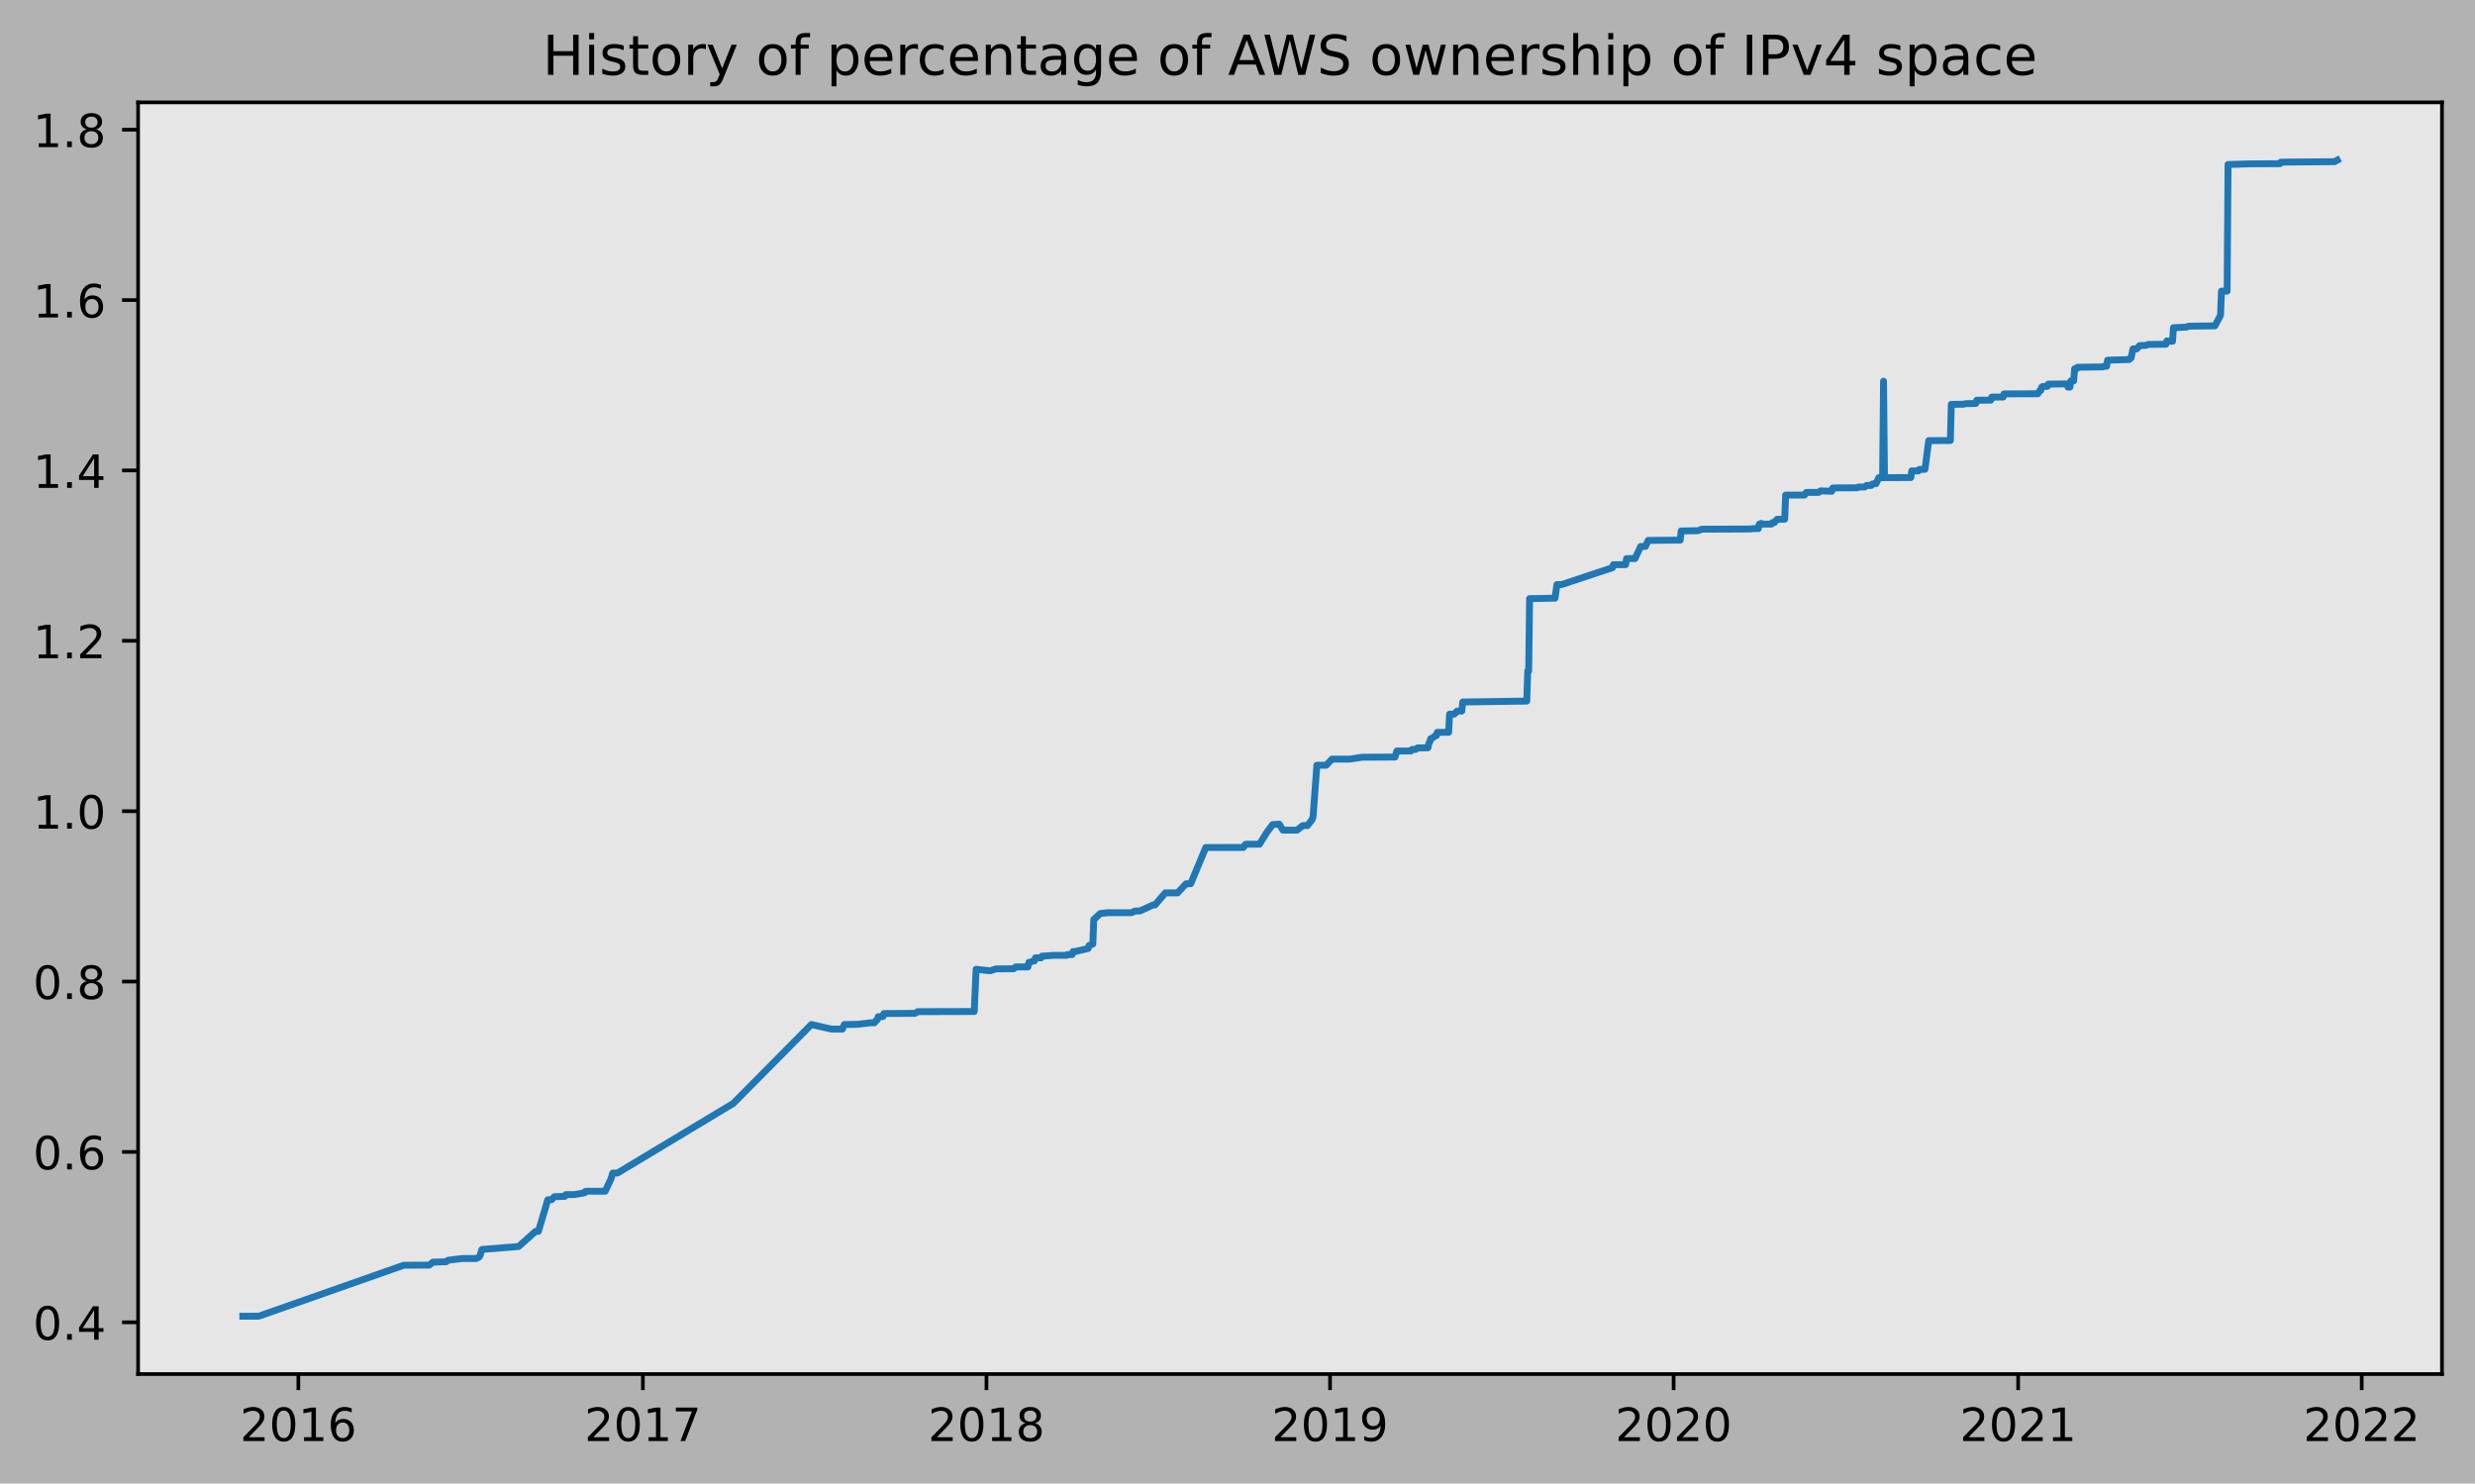
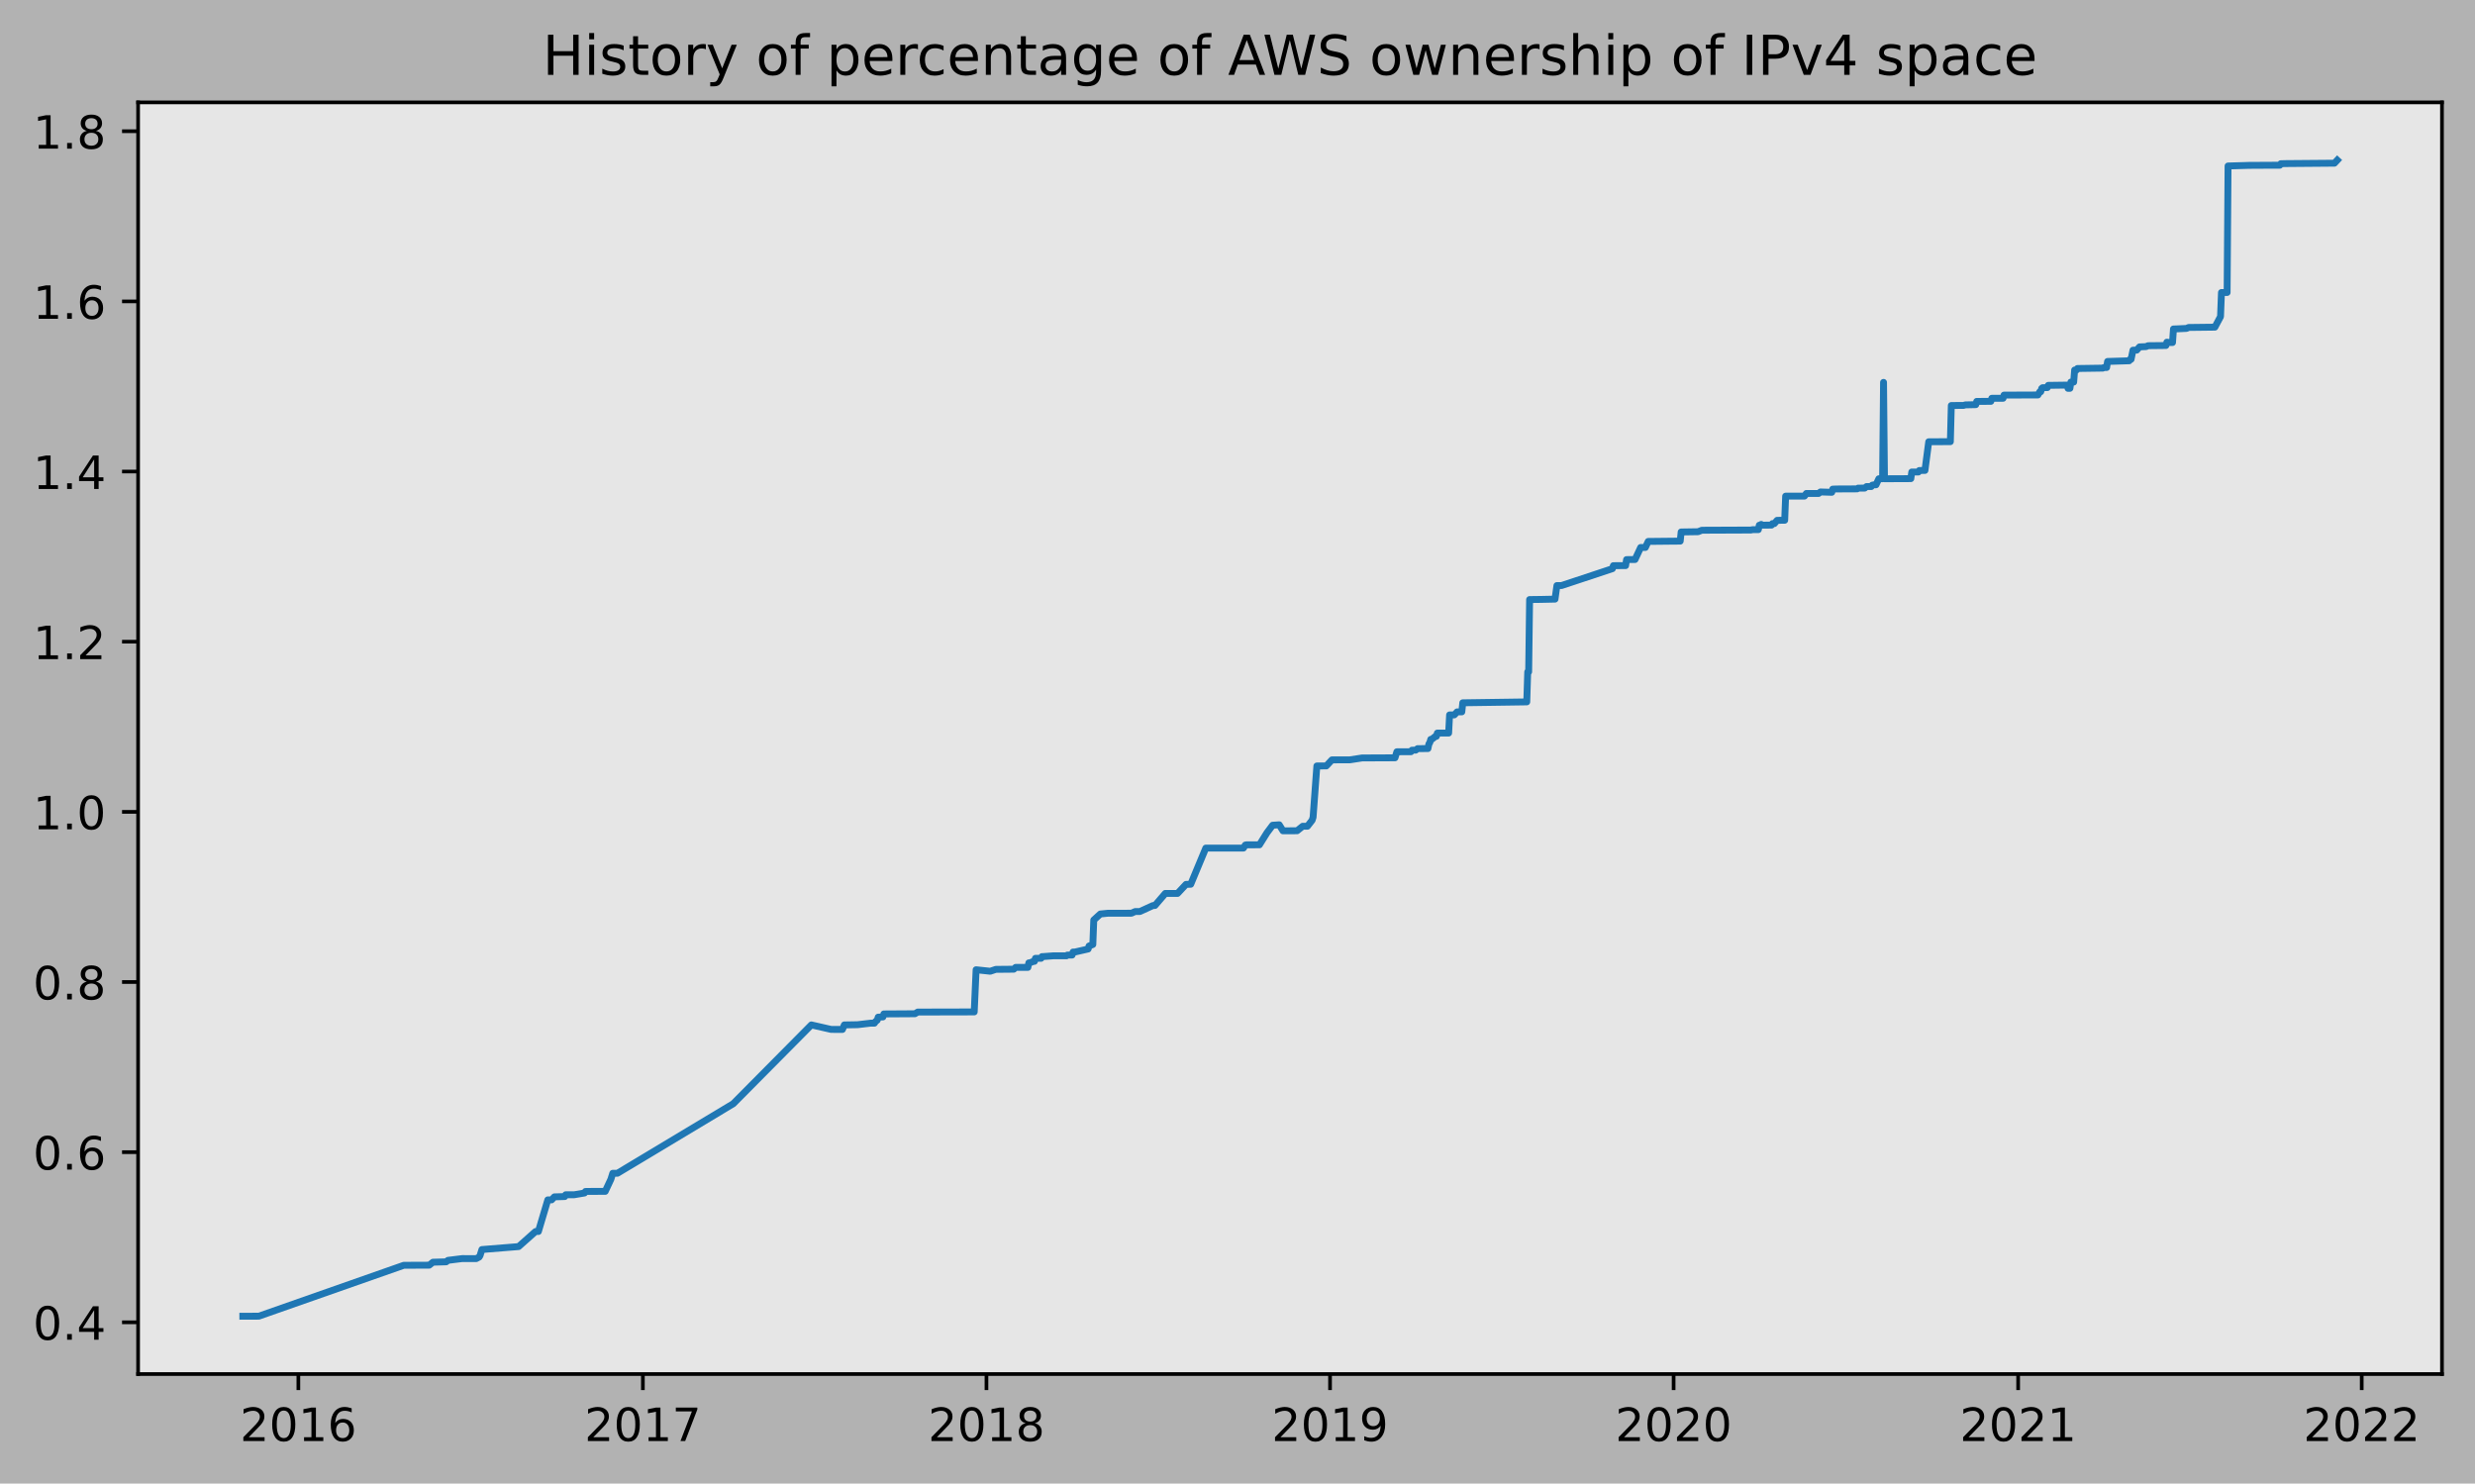
<svg xmlns="http://www.w3.org/2000/svg" xmlns:xlink="http://www.w3.org/1999/xlink" height="323.396pt" version="1.1" viewBox="0 0 539.503 323.396" width="539.503pt">
  <defs>
    <style type="text/css">
*{stroke-linecap:butt;stroke-linejoin:round;}
  </style>
  </defs>
  <g id="figure_1">
    <g id="patch_1">
      <path d="M 0 323.396  L 539.503 323.396  L 539.503 0  L 0 0  z " style="fill:#b2b2b2;" />
    </g>
    <g id="axes_1">
      <g id="patch_2">
        <path d="M 30.103 299.518  L 532.303 299.518  L 532.303 22.318  L 30.103 22.318  z " style="fill:#e6e6e6;" />
      </g>
      <g id="matplotlib.axis_1">
        <g id="xtick_1">
          <g id="line2d_1">
            <defs>
-               <path d="M 0 0  L 0 3.5  " id="m26c031d362" style="stroke:#000000;stroke-width:0.8;" />
-             </defs>
-             <g>
-               <use style="stroke:#000000;stroke-width:0.8;" x="65.037" xlink:href="#m26c031d362" y="299.518" />
+               <path d="M 0 0  L 0 3.5  " id="m373c17b341" style="stroke:#000000;stroke-width:0.8;" />
+             </defs>
+             <g>
+               <use style="stroke:#000000;stroke-width:0.8;" x="65.037" xlink:href="#m373c17b341" y="299.518" />
            </g>
          </g>
          <g id="text_1">
            <defs>
              <path d="M 19.188 8.297  L 53.609 8.297  L 53.609 0  L 7.328 0  L 7.328 8.297  Q 12.938 14.109 22.625 23.891  Q 32.328 33.688 34.812 36.531  Q 39.547 41.844 41.422 45.531  Q 43.312 49.219 43.312 52.781  Q 43.312 58.594 39.234 62.25  Q 35.156 65.922 28.609 65.922  Q 23.969 65.922 18.812 64.312  Q 13.672 62.703 7.812 59.422  L 7.812 69.391  Q 13.766 71.781 18.938 73  Q 24.125 74.219 28.422 74.219  Q 39.75 74.219 46.484 68.547  Q 53.219 62.891 53.219 53.422  Q 53.219 48.922 51.531 44.891  Q 49.859 40.875 45.406 35.406  Q 44.188 33.984 37.641 27.219  Q 31.109 20.453 19.188 8.297  z " id="DejaVuSans-50" />
              <path d="M 31.781 66.406  Q 24.172 66.406 20.328 58.906  Q 16.5 51.422 16.5 36.375  Q 16.5 21.391 20.328 13.891  Q 24.172 6.391 31.781 6.391  Q 39.453 6.391 43.281 13.891  Q 47.125 21.391 47.125 36.375  Q 47.125 51.422 43.281 58.906  Q 39.453 66.406 31.781 66.406  z M 31.781 74.219  Q 44.047 74.219 50.516 64.516  Q 56.984 54.828 56.984 36.375  Q 56.984 17.969 50.516 8.266  Q 44.047 -1.422 31.781 -1.422  Q 19.531 -1.422 13.062 8.266  Q 6.594 17.969 6.594 36.375  Q 6.594 54.828 13.062 64.516  Q 19.531 74.219 31.781 74.219  z " id="DejaVuSans-48" />
              <path d="M 12.406 8.297  L 28.516 8.297  L 28.516 63.922  L 10.984 60.406  L 10.984 69.391  L 28.422 72.906  L 38.281 72.906  L 38.281 8.297  L 54.391 8.297  L 54.391 0  L 12.406 0  z " id="DejaVuSans-49" />
              <path d="M 33.016 40.375  Q 26.375 40.375 22.484 35.828  Q 18.609 31.297 18.609 23.391  Q 18.609 15.531 22.484 10.953  Q 26.375 6.391 33.016 6.391  Q 39.656 6.391 43.531 10.953  Q 47.406 15.531 47.406 23.391  Q 47.406 31.297 43.531 35.828  Q 39.656 40.375 33.016 40.375  z M 52.594 71.297  L 52.594 62.312  Q 48.875 64.062 45.094 64.984  Q 41.312 65.922 37.594 65.922  Q 27.828 65.922 22.672 59.328  Q 17.531 52.734 16.797 39.406  Q 19.672 43.656 24.016 45.922  Q 28.375 48.188 33.594 48.188  Q 44.578 48.188 50.953 41.516  Q 57.328 34.859 57.328 23.391  Q 57.328 12.156 50.688 5.359  Q 44.047 -1.422 33.016 -1.422  Q 20.359 -1.422 13.672 8.266  Q 6.984 17.969 6.984 36.375  Q 6.984 53.656 15.188 63.938  Q 23.391 74.219 37.203 74.219  Q 40.922 74.219 44.703 73.484  Q 48.484 72.75 52.594 71.297  z " id="DejaVuSans-54" />
            </defs>
            <g transform="translate(52.31155 314.1166)scale(0.1 -0.1)">
              <use xlink:href="#DejaVuSans-50" />
              <use x="63.623" xlink:href="#DejaVuSans-48" />
              <use x="127.246" xlink:href="#DejaVuSans-49" />
              <use x="190.869" xlink:href="#DejaVuSans-54" />
            </g>
          </g>
        </g>
        <g id="xtick_2">
          <g id="line2d_2">
            <g>
-               <use style="stroke:#000000;stroke-width:0.8;" x="140.136" xlink:href="#m26c031d362" y="299.518" />
+               <use style="stroke:#000000;stroke-width:0.8;" x="140.136" xlink:href="#m373c17b341" y="299.518" />
            </g>
          </g>
          <g id="text_2">
            <defs>
              <path d="M 8.203 72.906  L 55.078 72.906  L 55.078 68.703  L 28.609 0  L 18.312 0  L 43.219 64.594  L 8.203 64.594  z " id="DejaVuSans-55" />
            </defs>
            <g transform="translate(127.4107 314.1166)scale(0.1 -0.1)">
              <use xlink:href="#DejaVuSans-50" />
              <use x="63.623" xlink:href="#DejaVuSans-48" />
              <use x="127.246" xlink:href="#DejaVuSans-49" />
              <use x="190.869" xlink:href="#DejaVuSans-55" />
            </g>
          </g>
        </g>
        <g id="xtick_3">
          <g id="line2d_3">
            <g>
-               <use style="stroke:#000000;stroke-width:0.8;" x="215.03" xlink:href="#m26c031d362" y="299.518" />
+               <use style="stroke:#000000;stroke-width:0.8;" x="215.03" xlink:href="#m373c17b341" y="299.518" />
            </g>
          </g>
          <g id="text_3">
            <defs>
              <path d="M 31.781 34.625  Q 24.75 34.625 20.719 30.859  Q 16.703 27.094 16.703 20.516  Q 16.703 13.922 20.719 10.156  Q 24.75 6.391 31.781 6.391  Q 38.812 6.391 42.859 10.172  Q 46.922 13.969 46.922 20.516  Q 46.922 27.094 42.891 30.859  Q 38.875 34.625 31.781 34.625  z M 21.922 38.812  Q 15.578 40.375 12.031 44.719  Q 8.5 49.078 8.5 55.328  Q 8.5 64.062 14.719 69.141  Q 20.953 74.219 31.781 74.219  Q 42.672 74.219 48.875 69.141  Q 55.078 64.062 55.078 55.328  Q 55.078 49.078 51.531 44.719  Q 48 40.375 41.703 38.812  Q 48.828 37.156 52.797 32.312  Q 56.781 27.484 56.781 20.516  Q 56.781 9.906 50.312 4.234  Q 43.844 -1.422 31.781 -1.422  Q 19.734 -1.422 13.25 4.234  Q 6.781 9.906 6.781 20.516  Q 6.781 27.484 10.781 32.312  Q 14.797 37.156 21.922 38.812  z M 18.312 54.391  Q 18.312 48.734 21.844 45.562  Q 25.391 42.391 31.781 42.391  Q 38.141 42.391 41.719 45.562  Q 45.312 48.734 45.312 54.391  Q 45.312 60.062 41.719 63.234  Q 38.141 66.406 31.781 66.406  Q 25.391 66.406 21.844 63.234  Q 18.312 60.062 18.312 54.391  z " id="DejaVuSans-56" />
            </defs>
            <g transform="translate(202.3047 314.1166)scale(0.1 -0.1)">
              <use xlink:href="#DejaVuSans-50" />
              <use x="63.623" xlink:href="#DejaVuSans-48" />
              <use x="127.246" xlink:href="#DejaVuSans-49" />
              <use x="190.869" xlink:href="#DejaVuSans-56" />
            </g>
          </g>
        </g>
        <g id="xtick_4">
          <g id="line2d_4">
            <g>
-               <use style="stroke:#000000;stroke-width:0.8;" x="289.924" xlink:href="#m26c031d362" y="299.518" />
+               <use style="stroke:#000000;stroke-width:0.8;" x="289.924" xlink:href="#m373c17b341" y="299.518" />
            </g>
          </g>
          <g id="text_4">
            <defs>
              <path d="M 10.984 1.516  L 10.984 10.5  Q 14.703 8.734 18.5 7.812  Q 22.312 6.891 25.984 6.891  Q 35.75 6.891 40.891 13.453  Q 46.047 20.016 46.781 33.406  Q 43.953 29.203 39.594 26.953  Q 35.25 24.703 29.984 24.703  Q 19.047 24.703 12.672 31.312  Q 6.297 37.938 6.297 49.422  Q 6.297 60.641 12.938 67.422  Q 19.578 74.219 30.609 74.219  Q 43.266 74.219 49.922 64.516  Q 56.594 54.828 56.594 36.375  Q 56.594 19.141 48.406 8.859  Q 40.234 -1.422 26.422 -1.422  Q 22.703 -1.422 18.891 -0.688  Q 15.094 0.047 10.984 1.516  z M 30.609 32.422  Q 37.25 32.422 41.125 36.953  Q 45.016 41.5 45.016 49.422  Q 45.016 57.281 41.125 61.844  Q 37.25 66.406 30.609 66.406  Q 23.969 66.406 20.094 61.844  Q 16.219 57.281 16.219 49.422  Q 16.219 41.5 20.094 36.953  Q 23.969 32.422 30.609 32.422  z " id="DejaVuSans-57" />
            </defs>
            <g transform="translate(277.1987 314.1166)scale(0.1 -0.1)">
              <use xlink:href="#DejaVuSans-50" />
              <use x="63.623" xlink:href="#DejaVuSans-48" />
              <use x="127.246" xlink:href="#DejaVuSans-49" />
              <use x="190.869" xlink:href="#DejaVuSans-57" />
            </g>
          </g>
        </g>
        <g id="xtick_5">
          <g id="line2d_5">
            <g>
-               <use style="stroke:#000000;stroke-width:0.8;" x="364.818" xlink:href="#m26c031d362" y="299.518" />
+               <use style="stroke:#000000;stroke-width:0.8;" x="364.818" xlink:href="#m373c17b341" y="299.518" />
            </g>
          </g>
          <g id="text_5">
            <g transform="translate(352.0926 314.1166)scale(0.1 -0.1)">
              <use xlink:href="#DejaVuSans-50" />
              <use x="63.623" xlink:href="#DejaVuSans-48" />
              <use x="127.246" xlink:href="#DejaVuSans-50" />
              <use x="190.869" xlink:href="#DejaVuSans-48" />
            </g>
          </g>
        </g>
        <g id="xtick_6">
          <g id="line2d_6">
            <g>
-               <use style="stroke:#000000;stroke-width:0.8;" x="439.917" xlink:href="#m26c031d362" y="299.518" />
+               <use style="stroke:#000000;stroke-width:0.8;" x="439.917" xlink:href="#m373c17b341" y="299.518" />
            </g>
          </g>
          <g id="text_6">
            <g transform="translate(427.1918 314.1166)scale(0.1 -0.1)">
              <use xlink:href="#DejaVuSans-50" />
              <use x="63.623" xlink:href="#DejaVuSans-48" />
              <use x="127.246" xlink:href="#DejaVuSans-50" />
              <use x="190.869" xlink:href="#DejaVuSans-49" />
            </g>
          </g>
        </g>
        <g id="xtick_7">
          <g id="line2d_7">
            <g>
-               <use style="stroke:#000000;stroke-width:0.8;" x="514.811" xlink:href="#m26c031d362" y="299.518" />
+               <use style="stroke:#000000;stroke-width:0.8;" x="514.811" xlink:href="#m373c17b341" y="299.518" />
            </g>
          </g>
          <g id="text_7">
            <g transform="translate(502.0858 314.1166)scale(0.1 -0.1)">
              <use xlink:href="#DejaVuSans-50" />
              <use x="63.623" xlink:href="#DejaVuSans-48" />
              <use x="127.246" xlink:href="#DejaVuSans-50" />
              <use x="190.869" xlink:href="#DejaVuSans-50" />
            </g>
          </g>
        </g>
      </g>
      <g id="matplotlib.axis_2">
        <g id="ytick_1">
          <g id="line2d_8">
            <defs>
-               <path d="M 0 0  L -3.5 0  " id="m2e776d2315" style="stroke:#000000;stroke-width:0.8;" />
-             </defs>
-             <g>
-               <use style="stroke:#000000;stroke-width:0.8;" x="30.103" xlink:href="#m2e776d2315" y="288.24" />
+               <path d="M 0 0  L -3.5 0  " id="m9bfcfa96ed" style="stroke:#000000;stroke-width:0.8;" />
+             </defs>
+             <g>
+               <use style="stroke:#000000;stroke-width:0.8;" x="30.103" xlink:href="#m9bfcfa96ed" y="288.238" />
            </g>
          </g>
          <g id="text_8">
            <defs>
              <path d="M 10.688 12.406  L 21 12.406  L 21 0  L 10.688 0  z " id="DejaVuSans-46" />
              <path d="M 37.797 64.312  L 12.891 25.391  L 37.797 25.391  z M 35.203 72.906  L 47.609 72.906  L 47.609 25.391  L 58.016 25.391  L 58.016 17.188  L 47.609 17.188  L 47.609 0  L 37.797 0  L 37.797 17.188  L 4.891 17.188  L 4.891 26.703  z " id="DejaVuSans-52" />
            </defs>
-             <g transform="translate(7.2 292.039)scale(0.1 -0.1)">
+             <g transform="translate(7.2 292.0373)scale(0.1 -0.1)">
              <use xlink:href="#DejaVuSans-48" />
              <use x="63.623" xlink:href="#DejaVuSans-46" />
              <use x="95.41" xlink:href="#DejaVuSans-52" />
            </g>
          </g>
        </g>
        <g id="ytick_2">
          <g id="line2d_9">
            <g>
-               <use style="stroke:#000000;stroke-width:0.8;" x="30.103" xlink:href="#m2e776d2315" y="251.101" />
+               <use style="stroke:#000000;stroke-width:0.8;" x="30.103" xlink:href="#m9bfcfa96ed" y="251.148" />
            </g>
          </g>
          <g id="text_9">
-             <g transform="translate(7.2 254.9003)scale(0.1 -0.1)">
+             <g transform="translate(7.2 254.9469)scale(0.1 -0.1)">
              <use xlink:href="#DejaVuSans-48" />
              <use x="63.623" xlink:href="#DejaVuSans-46" />
              <use x="95.41" xlink:href="#DejaVuSans-54" />
            </g>
          </g>
        </g>
        <g id="ytick_3">
          <g id="line2d_10">
            <g>
-               <use style="stroke:#000000;stroke-width:0.8;" x="30.103" xlink:href="#m2e776d2315" y="213.962" />
+               <use style="stroke:#000000;stroke-width:0.8;" x="30.103" xlink:href="#m9bfcfa96ed" y="214.057" />
            </g>
          </g>
          <g id="text_10">
-             <g transform="translate(7.2 217.7615)scale(0.1 -0.1)">
+             <g transform="translate(7.2 217.8566)scale(0.1 -0.1)">
              <use xlink:href="#DejaVuSans-48" />
              <use x="63.623" xlink:href="#DejaVuSans-46" />
              <use x="95.41" xlink:href="#DejaVuSans-56" />
            </g>
          </g>
        </g>
        <g id="ytick_4">
          <g id="line2d_11">
            <g>
-               <use style="stroke:#000000;stroke-width:0.8;" x="30.103" xlink:href="#m2e776d2315" y="176.824" />
+               <use style="stroke:#000000;stroke-width:0.8;" x="30.103" xlink:href="#m9bfcfa96ed" y="176.967" />
            </g>
          </g>
          <g id="text_11">
-             <g transform="translate(7.2 180.6228)scale(0.1 -0.1)">
+             <g transform="translate(7.2 180.7662)scale(0.1 -0.1)">
              <use xlink:href="#DejaVuSans-49" />
              <use x="63.623" xlink:href="#DejaVuSans-46" />
              <use x="95.41" xlink:href="#DejaVuSans-48" />
            </g>
          </g>
        </g>
        <g id="ytick_5">
          <g id="line2d_12">
            <g>
-               <use style="stroke:#000000;stroke-width:0.8;" x="30.103" xlink:href="#m2e776d2315" y="139.685" />
+               <use style="stroke:#000000;stroke-width:0.8;" x="30.103" xlink:href="#m9bfcfa96ed" y="139.877" />
            </g>
          </g>
          <g id="text_12">
-             <g transform="translate(7.2 143.484)scale(0.1 -0.1)">
+             <g transform="translate(7.2 143.6758)scale(0.1 -0.1)">
              <use xlink:href="#DejaVuSans-49" />
              <use x="63.623" xlink:href="#DejaVuSans-46" />
              <use x="95.41" xlink:href="#DejaVuSans-50" />
            </g>
          </g>
        </g>
        <g id="ytick_6">
          <g id="line2d_13">
            <g>
-               <use style="stroke:#000000;stroke-width:0.8;" x="30.103" xlink:href="#m2e776d2315" y="102.546" />
+               <use style="stroke:#000000;stroke-width:0.8;" x="30.103" xlink:href="#m9bfcfa96ed" y="102.786" />
            </g>
          </g>
          <g id="text_13">
-             <g transform="translate(7.2 106.3452)scale(0.1 -0.1)">
+             <g transform="translate(7.2 106.5854)scale(0.1 -0.1)">
              <use xlink:href="#DejaVuSans-49" />
              <use x="63.623" xlink:href="#DejaVuSans-46" />
              <use x="95.41" xlink:href="#DejaVuSans-52" />
            </g>
          </g>
        </g>
        <g id="ytick_7">
          <g id="line2d_14">
            <g>
-               <use style="stroke:#000000;stroke-width:0.8;" x="30.103" xlink:href="#m2e776d2315" y="65.407" />
+               <use style="stroke:#000000;stroke-width:0.8;" x="30.103" xlink:href="#m9bfcfa96ed" y="65.696" />
            </g>
          </g>
          <g id="text_14">
-             <g transform="translate(7.2 69.20649)scale(0.1 -0.1)">
+             <g transform="translate(7.2 69.49505)scale(0.1 -0.1)">
              <use xlink:href="#DejaVuSans-49" />
              <use x="63.623" xlink:href="#DejaVuSans-46" />
              <use x="95.41" xlink:href="#DejaVuSans-54" />
            </g>
          </g>
        </g>
        <g id="ytick_8">
          <g id="line2d_15">
            <g>
-               <use style="stroke:#000000;stroke-width:0.8;" x="30.103" xlink:href="#m2e776d2315" y="28.269" />
+               <use style="stroke:#000000;stroke-width:0.8;" x="30.103" xlink:href="#m9bfcfa96ed" y="28.605" />
            </g>
          </g>
          <g id="text_15">
-             <g transform="translate(7.2 32.06773)scale(0.1 -0.1)">
+             <g transform="translate(7.2 32.40467)scale(0.1 -0.1)">
              <use xlink:href="#DejaVuSans-49" />
              <use x="63.623" xlink:href="#DejaVuSans-46" />
              <use x="95.41" xlink:href="#DejaVuSans-56" />
            </g>
          </g>
        </g>
      </g>
      <g id="line2d_16">
-         <path clip-path="url(#p65b5841e91)" d="M 52.93 286.918  L 56.419 286.904  L 88.018 275.796  L 93.558 275.772  L 94.379 275.124  L 97.251 275.042  L 97.662 274.715  L 100.739 274.333  L 103.817 274.336  L 104.433 274.007  L 104.638 273.679  L 105.048 272.359  L 113.051 271.712  L 116.744 268.424  L 117.36 268.421  L 119.412 261.518  L 120.232 261.518  L 120.848 260.861  L 123.105 260.795  L 123.31 260.402  L 125.157 260.402  L 127.414 260.016  L 127.619 259.687  L 128.03 259.672  L 131.928 259.66  L 133.159 257.03  L 133.57 255.716  L 134.596 255.705  L 159.834 240.532  L 176.865 223.33  L 181.174 224.312  L 183.636 224.319  L 184.046 223.333  L 186.919 223.284  L 189.791 222.948  L 190.612 222.948  L 190.817 222.62  L 191.228 222.291  L 191.433 221.634  L 192.459 221.592  L 192.664 220.935  L 199.435 220.893  L 200.051 220.523  L 212.362 220.492  L 212.773 211.288  L 215.85 211.617  L 217.082 211.205  L 220.98 211.169  L 221.391 210.773  L 224.058 210.774  L 224.263 209.788  L 224.468 209.786  L 225.289 209.455  L 225.494 209.454  L 225.7 208.797  L 226.931 208.796  L 227.136 208.419  L 227.341 208.417  L 229.598 208.249  L 232.471 208.248  L 232.676 208.084  L 233.702 208.082  L 233.907 207.425  L 234.317 207.42  L 237.19 206.762  L 237.395 206.105  L 238.216 205.776  L 238.421 200.435  L 239.858 199.12  L 241.499 198.955  L 246.629 198.949  L 247.45 198.579  L 248.475 198.579  L 251.348 197.264  L 251.759 197.26  L 254.016 194.629  L 256.683 194.633  L 258.53 192.656  L 259.556 192.629  L 262.839 184.737  L 271.046 184.733  L 271.457 184.075  L 271.662 184.024  L 274.534 184.02  L 276.176 181.39  L 277.407 179.747  L 278.843 179.648  L 279.664 180.963  L 282.742 180.951  L 283.973 179.965  L 284.999 179.964  L 286.025 178.649  L 286.23 177.986  L 287.051 166.81  L 289.103 166.805  L 290.334 165.485  L 294.233 165.473  L 296.9 165.063  L 304.082 165.029  L 304.492 163.713  L 307.57 163.699  L 307.775 163.37  L 308.596 163.358  L 309.006 163.03  L 311.263 163.012  L 311.468 162.026  L 311.674 161.697  L 311.879 161.003  L 312.084 161.002  L 312.905 160.345  L 313.11 160.345  L 313.315 159.632  L 315.777 159.629  L 315.983 155.669  L 317.009 155.662  L 317.624 155.003  L 318.65 154.998  L 318.855 153.023  L 332.808 152.825  L 333.013 146.266  L 333.219 146.266  L 333.424 130.488  L 335.886 130.458  L 338.964 130.391  L 339.374 127.433  L 340.4 127.427  L 351.48 123.749  L 351.686 123.092  L 354.353 123.082  L 354.558 121.767  L 356.405 121.749  L 357.636 119.119  L 358.662 119.118  L 359.278 117.803  L 365.023 117.744  L 366.254 117.739  L 366.459 115.737  L 370.153 115.681  L 370.973 115.357  L 381.643 115.313  L 382.054 115.231  L 383.285 115.226  L 383.49 114.261  L 383.695 114.261  L 383.9 114.088  L 384.105 114.25  L 386.157 114.237  L 386.362 113.91  L 386.773 113.908  L 387.388 113.198  L 389.03 113.181  L 389.235 107.919  L 393.339 107.91  L 393.749 107.335  L 396.417 107.332  L 396.827 107.004  L 399.289 107.081  L 399.495 106.388  L 400.315 106.353  L 404.829 106.331  L 405.035 106.167  L 406.471 106.161  L 406.881 105.823  L 407.907 105.819  L 408.113 105.521  L 408.523 105.439  L 408.933 105.439  L 409.549 104.124  L 410.37 104.124  L 410.575 83.086  L 410.78 104.123  L 416.525 104.098  L 416.73 102.652  L 418.167 102.652  L 418.372 102.322  L 419.603 102.304  L 420.424 96.048  L 425.143 96.025  L 425.348 88.136  L 428.016 88.113  L 428.426 87.996  L 430.683 87.948  L 430.888 87.239  L 433.966 87.227  L 434.172 86.558  L 436.634 86.554  L 436.839 85.863  L 444.226 85.833  L 444.636 85.129  L 444.841 85.129  L 445.047 84.414  L 445.252 84.247  L 446.278 84.228  L 446.483 83.735  L 450.587 83.68  L 450.792 84.388  L 451.202 84.385  L 451.407 83.022  L 452.023 83.022  L 452.228 80.392  L 452.639 80.39  L 452.844 80.057  L 458.384 79.976  L 458.589 79.844  L 459.205 79.844  L 459.41 78.517  L 464.129 78.372  L 464.334 78.042  L 464.539 78.041  L 464.95 76.058  L 465.771 76.049  L 466.386 75.34  L 467.822 75.276  L 468.233 75.08  L 472.131 75.038  L 472.337 74.313  L 472.952 74.393  L 473.568 74.388  L 473.773 71.428  L 474.389 71.41  L 476.646 71.305  L 477.056 71.099  L 482.801 71.034  L 484.032 68.728  L 484.238 63.468  L 485.469 63.467  L 485.674 35.854  L 489.367 35.748  L 490.188 35.72  L 495.523 35.69  L 496.959 35.688  L 497.165 35.359  L 498.19 35.332  L 508.04 35.251  L 508.86 35.247  L 509.476 34.918  L 509.476 34.918  " style="fill:none;stroke:#1f77b4;stroke-linecap:square;stroke-width:1.5;" />
+         <path clip-path="url(#pa92a7063b0)" d="M 52.93 286.918  L 56.419 286.904  L 88.018 275.81  L 93.558 275.786  L 94.379 275.14  L 97.251 275.058  L 97.662 274.731  L 100.739 274.35  L 103.817 274.352  L 104.433 274.024  L 104.638 273.696  L 105.048 272.378  L 113.051 271.732  L 116.744 268.448  L 117.36 268.445  L 119.412 261.551  L 120.232 261.551  L 120.848 260.895  L 123.105 260.829  L 123.31 260.437  L 125.157 260.437  L 127.414 260.051  L 127.619 259.723  L 128.03 259.707  L 131.928 259.696  L 133.159 257.069  L 133.57 255.756  L 134.596 255.746  L 159.834 240.593  L 176.865 223.413  L 181.174 224.394  L 183.636 224.401  L 184.046 223.416  L 186.919 223.367  L 189.791 223.032  L 190.612 223.032  L 190.817 222.703  L 191.228 222.375  L 191.433 221.719  L 192.459 221.678  L 192.664 221.021  L 199.435 220.979  L 200.051 220.609  L 212.362 220.579  L 212.773 211.387  L 215.85 211.715  L 217.082 211.304  L 220.98 211.268  L 221.391 210.873  L 224.058 210.874  L 224.263 209.889  L 224.468 209.886  L 225.289 209.556  L 225.494 209.555  L 225.7 208.899  L 226.931 208.898  L 227.136 208.522  L 227.341 208.52  L 229.598 208.352  L 232.471 208.351  L 232.676 208.186  L 233.702 208.185  L 233.907 207.529  L 234.317 207.523  L 237.19 206.867  L 237.395 206.21  L 238.216 205.882  L 238.421 200.547  L 239.858 199.234  L 241.499 199.07  L 246.629 199.063  L 247.45 198.694  L 248.475 198.694  L 251.348 197.381  L 251.759 197.377  L 254.016 194.75  L 256.683 194.753  L 258.53 192.778  L 259.556 192.751  L 262.839 184.87  L 271.046 184.866  L 271.457 184.209  L 271.662 184.158  L 274.534 184.154  L 276.176 181.528  L 277.407 179.886  L 278.843 179.788  L 279.664 181.101  L 282.742 181.089  L 283.973 180.104  L 284.999 180.103  L 286.025 178.79  L 286.23 178.128  L 287.051 166.967  L 289.103 166.961  L 290.334 165.643  L 294.233 165.632  L 296.9 165.221  L 304.082 165.188  L 304.492 163.874  L 307.57 163.859  L 307.775 163.531  L 308.596 163.519  L 309.006 163.191  L 311.263 163.173  L 311.468 162.188  L 311.674 161.86  L 311.879 161.167  L 312.084 161.166  L 312.905 160.51  L 313.11 160.509  L 313.315 159.798  L 315.777 159.794  L 315.983 155.84  L 317.009 155.833  L 317.624 155.175  L 318.65 155.17  L 318.855 153.197  L 332.808 153  L 333.013 146.45  L 333.219 146.449  L 333.424 130.692  L 335.886 130.662  L 338.964 130.595  L 339.374 127.641  L 340.4 127.634  L 351.48 123.962  L 351.686 123.305  L 354.353 123.295  L 354.558 121.982  L 356.405 121.964  L 357.636 119.338  L 358.662 119.336  L 359.278 118.023  L 365.023 117.965  L 366.254 117.959  L 366.459 115.96  L 370.153 115.904  L 370.973 115.581  L 381.643 115.537  L 382.054 115.455  L 383.285 115.45  L 383.49 114.485  L 383.695 114.485  L 383.9 114.313  L 384.105 114.475  L 386.157 114.462  L 386.362 114.135  L 386.773 114.134  L 387.388 113.424  L 389.03 113.407  L 389.235 108.152  L 393.339 108.143  L 393.749 107.569  L 396.417 107.566  L 396.827 107.238  L 399.289 107.315  L 399.495 106.623  L 400.315 106.588  L 404.829 106.566  L 405.035 106.402  L 406.471 106.396  L 406.881 106.059  L 407.907 106.055  L 408.113 105.758  L 408.523 105.676  L 408.933 105.676  L 409.549 104.363  L 410.37 104.362  L 410.575 83.351  L 410.78 104.361  L 416.525 104.336  L 416.73 102.892  L 418.167 102.892  L 418.372 102.562  L 419.603 102.544  L 420.424 96.297  L 425.143 96.273  L 425.348 88.395  L 428.016 88.372  L 428.426 88.255  L 430.683 88.207  L 430.888 87.499  L 433.966 87.487  L 434.172 86.819  L 436.634 86.815  L 436.839 86.125  L 444.226 86.095  L 444.636 85.392  L 444.841 85.392  L 445.047 84.678  L 445.252 84.511  L 446.278 84.492  L 446.483 84  L 450.587 83.944  L 450.792 84.651  L 451.202 84.649  L 451.407 83.287  L 452.023 83.287  L 452.228 80.661  L 452.639 80.659  L 452.844 80.326  L 458.384 80.245  L 458.589 80.114  L 459.205 80.114  L 459.41 78.789  L 464.129 78.644  L 464.334 78.315  L 464.539 78.313  L 464.95 76.333  L 465.771 76.323  L 466.386 75.615  L 467.822 75.552  L 468.233 75.356  L 472.131 75.314  L 472.337 74.59  L 472.952 74.67  L 473.568 74.665  L 473.773 71.709  L 474.389 71.691  L 476.646 71.586  L 477.056 71.381  L 482.801 71.315  L 484.032 69.012  L 484.238 63.759  L 485.469 63.758  L 485.674 36.181  L 489.367 36.075  L 490.188 36.047  L 495.523 36.018  L 496.959 36.015  L 497.165 35.687  L 498.19 35.66  L 508.04 35.579  L 508.86 35.575  L 509.476 34.918  L 509.476 34.918  " style="fill:none;stroke:#1f77b4;stroke-linecap:square;stroke-width:1.5;" />
      </g>
      <g id="patch_3">
        <path d="M 30.103 299.518  L 30.103 22.318  " style="fill:none;stroke:#000000;stroke-linecap:square;stroke-linejoin:miter;stroke-width:0.8;" />
      </g>
      <g id="patch_4">
        <path d="M 532.303 299.518  L 532.303 22.318  " style="fill:none;stroke:#000000;stroke-linecap:square;stroke-linejoin:miter;stroke-width:0.8;" />
      </g>
      <g id="patch_5">
        <path d="M 30.103 299.518  L 532.303 299.518  " style="fill:none;stroke:#000000;stroke-linecap:square;stroke-linejoin:miter;stroke-width:0.8;" />
      </g>
      <g id="patch_6">
        <path d="M 30.103 22.318  L 532.303 22.318  " style="fill:none;stroke:#000000;stroke-linecap:square;stroke-linejoin:miter;stroke-width:0.8;" />
      </g>
      <g id="text_16">
        <defs>
          <path d="M 9.812 72.906  L 19.672 72.906  L 19.672 43.016  L 55.516 43.016  L 55.516 72.906  L 65.375 72.906  L 65.375 0  L 55.516 0  L 55.516 34.719  L 19.672 34.719  L 19.672 0  L 9.812 0  z " id="DejaVuSans-72" />
          <path d="M 9.422 54.688  L 18.406 54.688  L 18.406 0  L 9.422 0  z M 9.422 75.984  L 18.406 75.984  L 18.406 64.594  L 9.422 64.594  z " id="DejaVuSans-105" />
          <path d="M 44.281 53.078  L 44.281 44.578  Q 40.484 46.531 36.375 47.5  Q 32.281 48.484 27.875 48.484  Q 21.188 48.484 17.844 46.438  Q 14.5 44.391 14.5 40.281  Q 14.5 37.156 16.891 35.375  Q 19.281 33.594 26.516 31.984  L 29.594 31.297  Q 39.156 29.25 43.188 25.516  Q 47.219 21.781 47.219 15.094  Q 47.219 7.469 41.188 3.016  Q 35.156 -1.422 24.609 -1.422  Q 20.219 -1.422 15.453 -0.562  Q 10.688 0.297 5.422 2  L 5.422 11.281  Q 10.406 8.688 15.234 7.391  Q 20.062 6.109 24.812 6.109  Q 31.156 6.109 34.562 8.281  Q 37.984 10.453 37.984 14.406  Q 37.984 18.062 35.516 20.016  Q 33.062 21.969 24.703 23.781  L 21.578 24.516  Q 13.234 26.266 9.516 29.906  Q 5.812 33.547 5.812 39.891  Q 5.812 47.609 11.281 51.797  Q 16.75 56 26.812 56  Q 31.781 56 36.172 55.266  Q 40.578 54.547 44.281 53.078  z " id="DejaVuSans-115" />
          <path d="M 18.312 70.219  L 18.312 54.688  L 36.812 54.688  L 36.812 47.703  L 18.312 47.703  L 18.312 18.016  Q 18.312 11.328 20.141 9.422  Q 21.969 7.516 27.594 7.516  L 36.812 7.516  L 36.812 0  L 27.594 0  Q 17.188 0 13.234 3.875  Q 9.281 7.766 9.281 18.016  L 9.281 47.703  L 2.688 47.703  L 2.688 54.688  L 9.281 54.688  L 9.281 70.219  z " id="DejaVuSans-116" />
          <path d="M 30.609 48.391  Q 23.391 48.391 19.188 42.75  Q 14.984 37.109 14.984 27.297  Q 14.984 17.484 19.156 11.844  Q 23.344 6.203 30.609 6.203  Q 37.797 6.203 41.984 11.859  Q 46.188 17.531 46.188 27.297  Q 46.188 37.016 41.984 42.703  Q 37.797 48.391 30.609 48.391  z M 30.609 56  Q 42.328 56 49.016 48.375  Q 55.719 40.766 55.719 27.297  Q 55.719 13.875 49.016 6.219  Q 42.328 -1.422 30.609 -1.422  Q 18.844 -1.422 12.172 6.219  Q 5.516 13.875 5.516 27.297  Q 5.516 40.766 12.172 48.375  Q 18.844 56 30.609 56  z " id="DejaVuSans-111" />
          <path d="M 41.109 46.297  Q 39.594 47.172 37.812 47.578  Q 36.031 48 33.891 48  Q 26.266 48 22.188 43.047  Q 18.109 38.094 18.109 28.812  L 18.109 0  L 9.078 0  L 9.078 54.688  L 18.109 54.688  L 18.109 46.188  Q 20.953 51.172 25.484 53.578  Q 30.031 56 36.531 56  Q 37.453 56 38.578 55.875  Q 39.703 55.766 41.062 55.516  z " id="DejaVuSans-114" />
          <path d="M 32.172 -5.078  Q 28.375 -14.844 24.75 -17.812  Q 21.141 -20.797 15.094 -20.797  L 7.906 -20.797  L 7.906 -13.281  L 13.188 -13.281  Q 16.891 -13.281 18.938 -11.516  Q 21 -9.766 23.484 -3.219  L 25.094 0.875  L 2.984 54.688  L 12.5 54.688  L 29.594 11.922  L 46.688 54.688  L 56.203 54.688  z " id="DejaVuSans-121" />
          <path id="DejaVuSans-32" />
          <path d="M 37.109 75.984  L 37.109 68.5  L 28.516 68.5  Q 23.688 68.5 21.797 66.547  Q 19.922 64.594 19.922 59.516  L 19.922 54.688  L 34.719 54.688  L 34.719 47.703  L 19.922 47.703  L 19.922 0  L 10.891 0  L 10.891 47.703  L 2.297 47.703  L 2.297 54.688  L 10.891 54.688  L 10.891 58.5  Q 10.891 67.625 15.141 71.797  Q 19.391 75.984 28.609 75.984  z " id="DejaVuSans-102" />
          <path d="M 18.109 8.203  L 18.109 -20.797  L 9.078 -20.797  L 9.078 54.688  L 18.109 54.688  L 18.109 46.391  Q 20.953 51.266 25.266 53.625  Q 29.594 56 35.594 56  Q 45.562 56 51.781 48.094  Q 58.016 40.188 58.016 27.297  Q 58.016 14.406 51.781 6.484  Q 45.562 -1.422 35.594 -1.422  Q 29.594 -1.422 25.266 0.953  Q 20.953 3.328 18.109 8.203  z M 48.688 27.297  Q 48.688 37.203 44.609 42.844  Q 40.531 48.484 33.406 48.484  Q 26.266 48.484 22.188 42.844  Q 18.109 37.203 18.109 27.297  Q 18.109 17.391 22.188 11.75  Q 26.266 6.109 33.406 6.109  Q 40.531 6.109 44.609 11.75  Q 48.688 17.391 48.688 27.297  z " id="DejaVuSans-112" />
          <path d="M 56.203 29.594  L 56.203 25.203  L 14.891 25.203  Q 15.484 15.922 20.484 11.062  Q 25.484 6.203 34.422 6.203  Q 39.594 6.203 44.453 7.469  Q 49.312 8.734 54.109 11.281  L 54.109 2.781  Q 49.266 0.734 44.188 -0.344  Q 39.109 -1.422 33.891 -1.422  Q 20.797 -1.422 13.156 6.188  Q 5.516 13.812 5.516 26.812  Q 5.516 40.234 12.766 48.109  Q 20.016 56 32.328 56  Q 43.359 56 49.781 48.891  Q 56.203 41.797 56.203 29.594  z M 47.219 32.234  Q 47.125 39.594 43.094 43.984  Q 39.062 48.391 32.422 48.391  Q 24.906 48.391 20.391 44.141  Q 15.875 39.891 15.188 32.172  z " id="DejaVuSans-101" />
          <path d="M 48.781 52.594  L 48.781 44.188  Q 44.969 46.297 41.141 47.344  Q 37.312 48.391 33.406 48.391  Q 24.656 48.391 19.812 42.844  Q 14.984 37.312 14.984 27.297  Q 14.984 17.281 19.812 11.734  Q 24.656 6.203 33.406 6.203  Q 37.312 6.203 41.141 7.25  Q 44.969 8.297 48.781 10.406  L 48.781 2.094  Q 45.016 0.344 40.984 -0.531  Q 36.969 -1.422 32.422 -1.422  Q 20.062 -1.422 12.781 6.344  Q 5.516 14.109 5.516 27.297  Q 5.516 40.672 12.859 48.328  Q 20.219 56 33.016 56  Q 37.156 56 41.109 55.141  Q 45.062 54.297 48.781 52.594  z " id="DejaVuSans-99" />
          <path d="M 54.891 33.016  L 54.891 0  L 45.906 0  L 45.906 32.719  Q 45.906 40.484 42.875 44.328  Q 39.844 48.188 33.797 48.188  Q 26.516 48.188 22.312 43.547  Q 18.109 38.922 18.109 30.906  L 18.109 0  L 9.078 0  L 9.078 54.688  L 18.109 54.688  L 18.109 46.188  Q 21.344 51.125 25.703 53.562  Q 30.078 56 35.797 56  Q 45.219 56 50.047 50.172  Q 54.891 44.344 54.891 33.016  z " id="DejaVuSans-110" />
          <path d="M 34.281 27.484  Q 23.391 27.484 19.188 25  Q 14.984 22.516 14.984 16.5  Q 14.984 11.719 18.141 8.906  Q 21.297 6.109 26.703 6.109  Q 34.188 6.109 38.703 11.406  Q 43.219 16.703 43.219 25.484  L 43.219 27.484  z M 52.203 31.203  L 52.203 0  L 43.219 0  L 43.219 8.297  Q 40.141 3.328 35.547 0.953  Q 30.953 -1.422 24.312 -1.422  Q 15.922 -1.422 10.953 3.297  Q 6 8.016 6 15.922  Q 6 25.141 12.172 29.828  Q 18.359 34.516 30.609 34.516  L 43.219 34.516  L 43.219 35.406  Q 43.219 41.609 39.141 45  Q 35.062 48.391 27.688 48.391  Q 23 48.391 18.547 47.266  Q 14.109 46.141 10.016 43.891  L 10.016 52.203  Q 14.938 54.109 19.578 55.047  Q 24.219 56 28.609 56  Q 40.484 56 46.344 49.844  Q 52.203 43.703 52.203 31.203  z " id="DejaVuSans-97" />
          <path d="M 45.406 27.984  Q 45.406 37.75 41.375 43.109  Q 37.359 48.484 30.078 48.484  Q 22.859 48.484 18.828 43.109  Q 14.797 37.75 14.797 27.984  Q 14.797 18.266 18.828 12.891  Q 22.859 7.516 30.078 7.516  Q 37.359 7.516 41.375 12.891  Q 45.406 18.266 45.406 27.984  z M 54.391 6.781  Q 54.391 -7.172 48.188 -13.984  Q 42 -20.797 29.203 -20.797  Q 24.469 -20.797 20.266 -20.094  Q 16.062 -19.391 12.109 -17.922  L 12.109 -9.188  Q 16.062 -11.328 19.922 -12.344  Q 23.781 -13.375 27.781 -13.375  Q 36.625 -13.375 41.016 -8.766  Q 45.406 -4.156 45.406 5.172  L 45.406 9.625  Q 42.625 4.781 38.281 2.391  Q 33.938 0 27.875 0  Q 17.828 0 11.672 7.656  Q 5.516 15.328 5.516 27.984  Q 5.516 40.672 11.672 48.328  Q 17.828 56 27.875 56  Q 33.938 56 38.281 53.609  Q 42.625 51.219 45.406 46.391  L 45.406 54.688  L 54.391 54.688  z " id="DejaVuSans-103" />
          <path d="M 34.188 63.188  L 20.797 26.906  L 47.609 26.906  z M 28.609 72.906  L 39.797 72.906  L 67.578 0  L 57.328 0  L 50.688 18.703  L 17.828 18.703  L 11.188 0  L 0.781 0  z " id="DejaVuSans-65" />
          <path d="M 3.328 72.906  L 13.281 72.906  L 28.609 11.281  L 43.891 72.906  L 54.984 72.906  L 70.312 11.281  L 85.594 72.906  L 95.609 72.906  L 77.297 0  L 64.891 0  L 49.516 63.281  L 33.984 0  L 21.578 0  z " id="DejaVuSans-87" />
          <path d="M 53.516 70.516  L 53.516 60.891  Q 47.906 63.578 42.922 64.891  Q 37.938 66.219 33.297 66.219  Q 25.25 66.219 20.875 63.094  Q 16.5 59.969 16.5 54.203  Q 16.5 49.359 19.406 46.891  Q 22.312 44.438 30.422 42.922  L 36.375 41.703  Q 47.406 39.594 52.656 34.297  Q 57.906 29 57.906 20.125  Q 57.906 9.516 50.797 4.047  Q 43.703 -1.422 29.984 -1.422  Q 24.812 -1.422 18.969 -0.25  Q 13.141 0.922 6.891 3.219  L 6.891 13.375  Q 12.891 10.016 18.656 8.297  Q 24.422 6.594 29.984 6.594  Q 38.422 6.594 43.016 9.906  Q 47.609 13.234 47.609 19.391  Q 47.609 24.75 44.312 27.781  Q 41.016 30.812 33.5 32.328  L 27.484 33.5  Q 16.453 35.688 11.516 40.375  Q 6.594 45.062 6.594 53.422  Q 6.594 63.094 13.406 68.656  Q 20.219 74.219 32.172 74.219  Q 37.312 74.219 42.625 73.281  Q 47.953 72.359 53.516 70.516  z " id="DejaVuSans-83" />
          <path d="M 4.203 54.688  L 13.188 54.688  L 24.422 12.016  L 35.594 54.688  L 46.188 54.688  L 57.422 12.016  L 68.609 54.688  L 77.594 54.688  L 63.281 0  L 52.688 0  L 40.922 44.828  L 29.109 0  L 18.5 0  z " id="DejaVuSans-119" />
          <path d="M 54.891 33.016  L 54.891 0  L 45.906 0  L 45.906 32.719  Q 45.906 40.484 42.875 44.328  Q 39.844 48.188 33.797 48.188  Q 26.516 48.188 22.312 43.547  Q 18.109 38.922 18.109 30.906  L 18.109 0  L 9.078 0  L 9.078 75.984  L 18.109 75.984  L 18.109 46.188  Q 21.344 51.125 25.703 53.562  Q 30.078 56 35.797 56  Q 45.219 56 50.047 50.172  Q 54.891 44.344 54.891 33.016  z " id="DejaVuSans-104" />
          <path d="M 9.812 72.906  L 19.672 72.906  L 19.672 0  L 9.812 0  z " id="DejaVuSans-73" />
          <path d="M 19.672 64.797  L 19.672 37.406  L 32.078 37.406  Q 38.969 37.406 42.719 40.969  Q 46.484 44.531 46.484 51.125  Q 46.484 57.672 42.719 61.234  Q 38.969 64.797 32.078 64.797  z M 9.812 72.906  L 32.078 72.906  Q 44.344 72.906 50.609 67.359  Q 56.891 61.812 56.891 51.125  Q 56.891 40.328 50.609 34.812  Q 44.344 29.297 32.078 29.297  L 19.672 29.297  L 19.672 0  L 9.812 0  z " id="DejaVuSans-80" />
          <path d="M 2.984 54.688  L 12.5 54.688  L 29.594 8.797  L 46.688 54.688  L 56.203 54.688  L 35.688 0  L 23.484 0  z " id="DejaVuSans-118" />
        </defs>
        <g transform="translate(118.2778 16.31812)scale(0.12 -0.12)">
          <use xlink:href="#DejaVuSans-72" />
          <use x="75.195" xlink:href="#DejaVuSans-105" />
          <use x="102.979" xlink:href="#DejaVuSans-115" />
          <use x="155.078" xlink:href="#DejaVuSans-116" />
          <use x="194.287" xlink:href="#DejaVuSans-111" />
          <use x="255.469" xlink:href="#DejaVuSans-114" />
          <use x="296.582" xlink:href="#DejaVuSans-121" />
          <use x="355.762" xlink:href="#DejaVuSans-32" />
          <use x="387.549" xlink:href="#DejaVuSans-111" />
          <use x="448.73" xlink:href="#DejaVuSans-102" />
          <use x="483.936" xlink:href="#DejaVuSans-32" />
          <use x="515.723" xlink:href="#DejaVuSans-112" />
          <use x="579.199" xlink:href="#DejaVuSans-101" />
          <use x="640.723" xlink:href="#DejaVuSans-114" />
          <use x="679.586" xlink:href="#DejaVuSans-99" />
          <use x="734.566" xlink:href="#DejaVuSans-101" />
          <use x="796.09" xlink:href="#DejaVuSans-110" />
          <use x="859.469" xlink:href="#DejaVuSans-116" />
          <use x="898.678" xlink:href="#DejaVuSans-97" />
          <use x="959.957" xlink:href="#DejaVuSans-103" />
          <use x="1023.434" xlink:href="#DejaVuSans-101" />
          <use x="1084.957" xlink:href="#DejaVuSans-32" />
          <use x="1116.744" xlink:href="#DejaVuSans-111" />
          <use x="1177.926" xlink:href="#DejaVuSans-102" />
          <use x="1213.131" xlink:href="#DejaVuSans-32" />
          <use x="1244.918" xlink:href="#DejaVuSans-65" />
          <use x="1307.826" xlink:href="#DejaVuSans-87" />
          <use x="1406.703" xlink:href="#DejaVuSans-83" />
          <use x="1470.18" xlink:href="#DejaVuSans-32" />
          <use x="1501.967" xlink:href="#DejaVuSans-111" />
          <use x="1563.148" xlink:href="#DejaVuSans-119" />
          <use x="1644.936" xlink:href="#DejaVuSans-110" />
          <use x="1708.314" xlink:href="#DejaVuSans-101" />
          <use x="1769.838" xlink:href="#DejaVuSans-114" />
          <use x="1810.951" xlink:href="#DejaVuSans-115" />
          <use x="1863.051" xlink:href="#DejaVuSans-104" />
          <use x="1926.43" xlink:href="#DejaVuSans-105" />
          <use x="1954.213" xlink:href="#DejaVuSans-112" />
          <use x="2017.689" xlink:href="#DejaVuSans-32" />
          <use x="2049.477" xlink:href="#DejaVuSans-111" />
          <use x="2110.658" xlink:href="#DejaVuSans-102" />
          <use x="2145.863" xlink:href="#DejaVuSans-32" />
          <use x="2177.65" xlink:href="#DejaVuSans-73" />
          <use x="2207.143" xlink:href="#DejaVuSans-80" />
          <use x="2267.445" xlink:href="#DejaVuSans-118" />
          <use x="2326.625" xlink:href="#DejaVuSans-52" />
          <use x="2390.248" xlink:href="#DejaVuSans-32" />
          <use x="2422.035" xlink:href="#DejaVuSans-115" />
          <use x="2474.135" xlink:href="#DejaVuSans-112" />
          <use x="2537.611" xlink:href="#DejaVuSans-97" />
          <use x="2598.891" xlink:href="#DejaVuSans-99" />
          <use x="2653.871" xlink:href="#DejaVuSans-101" />
        </g>
      </g>
    </g>
  </g>
  <defs>
-     <clipPath id="p65b5841e91">
+     <clipPath id="pa92a7063b0">
      <rect height="277.2" width="502.2" x="30.103" y="22.318" />
    </clipPath>
  </defs>
</svg>
